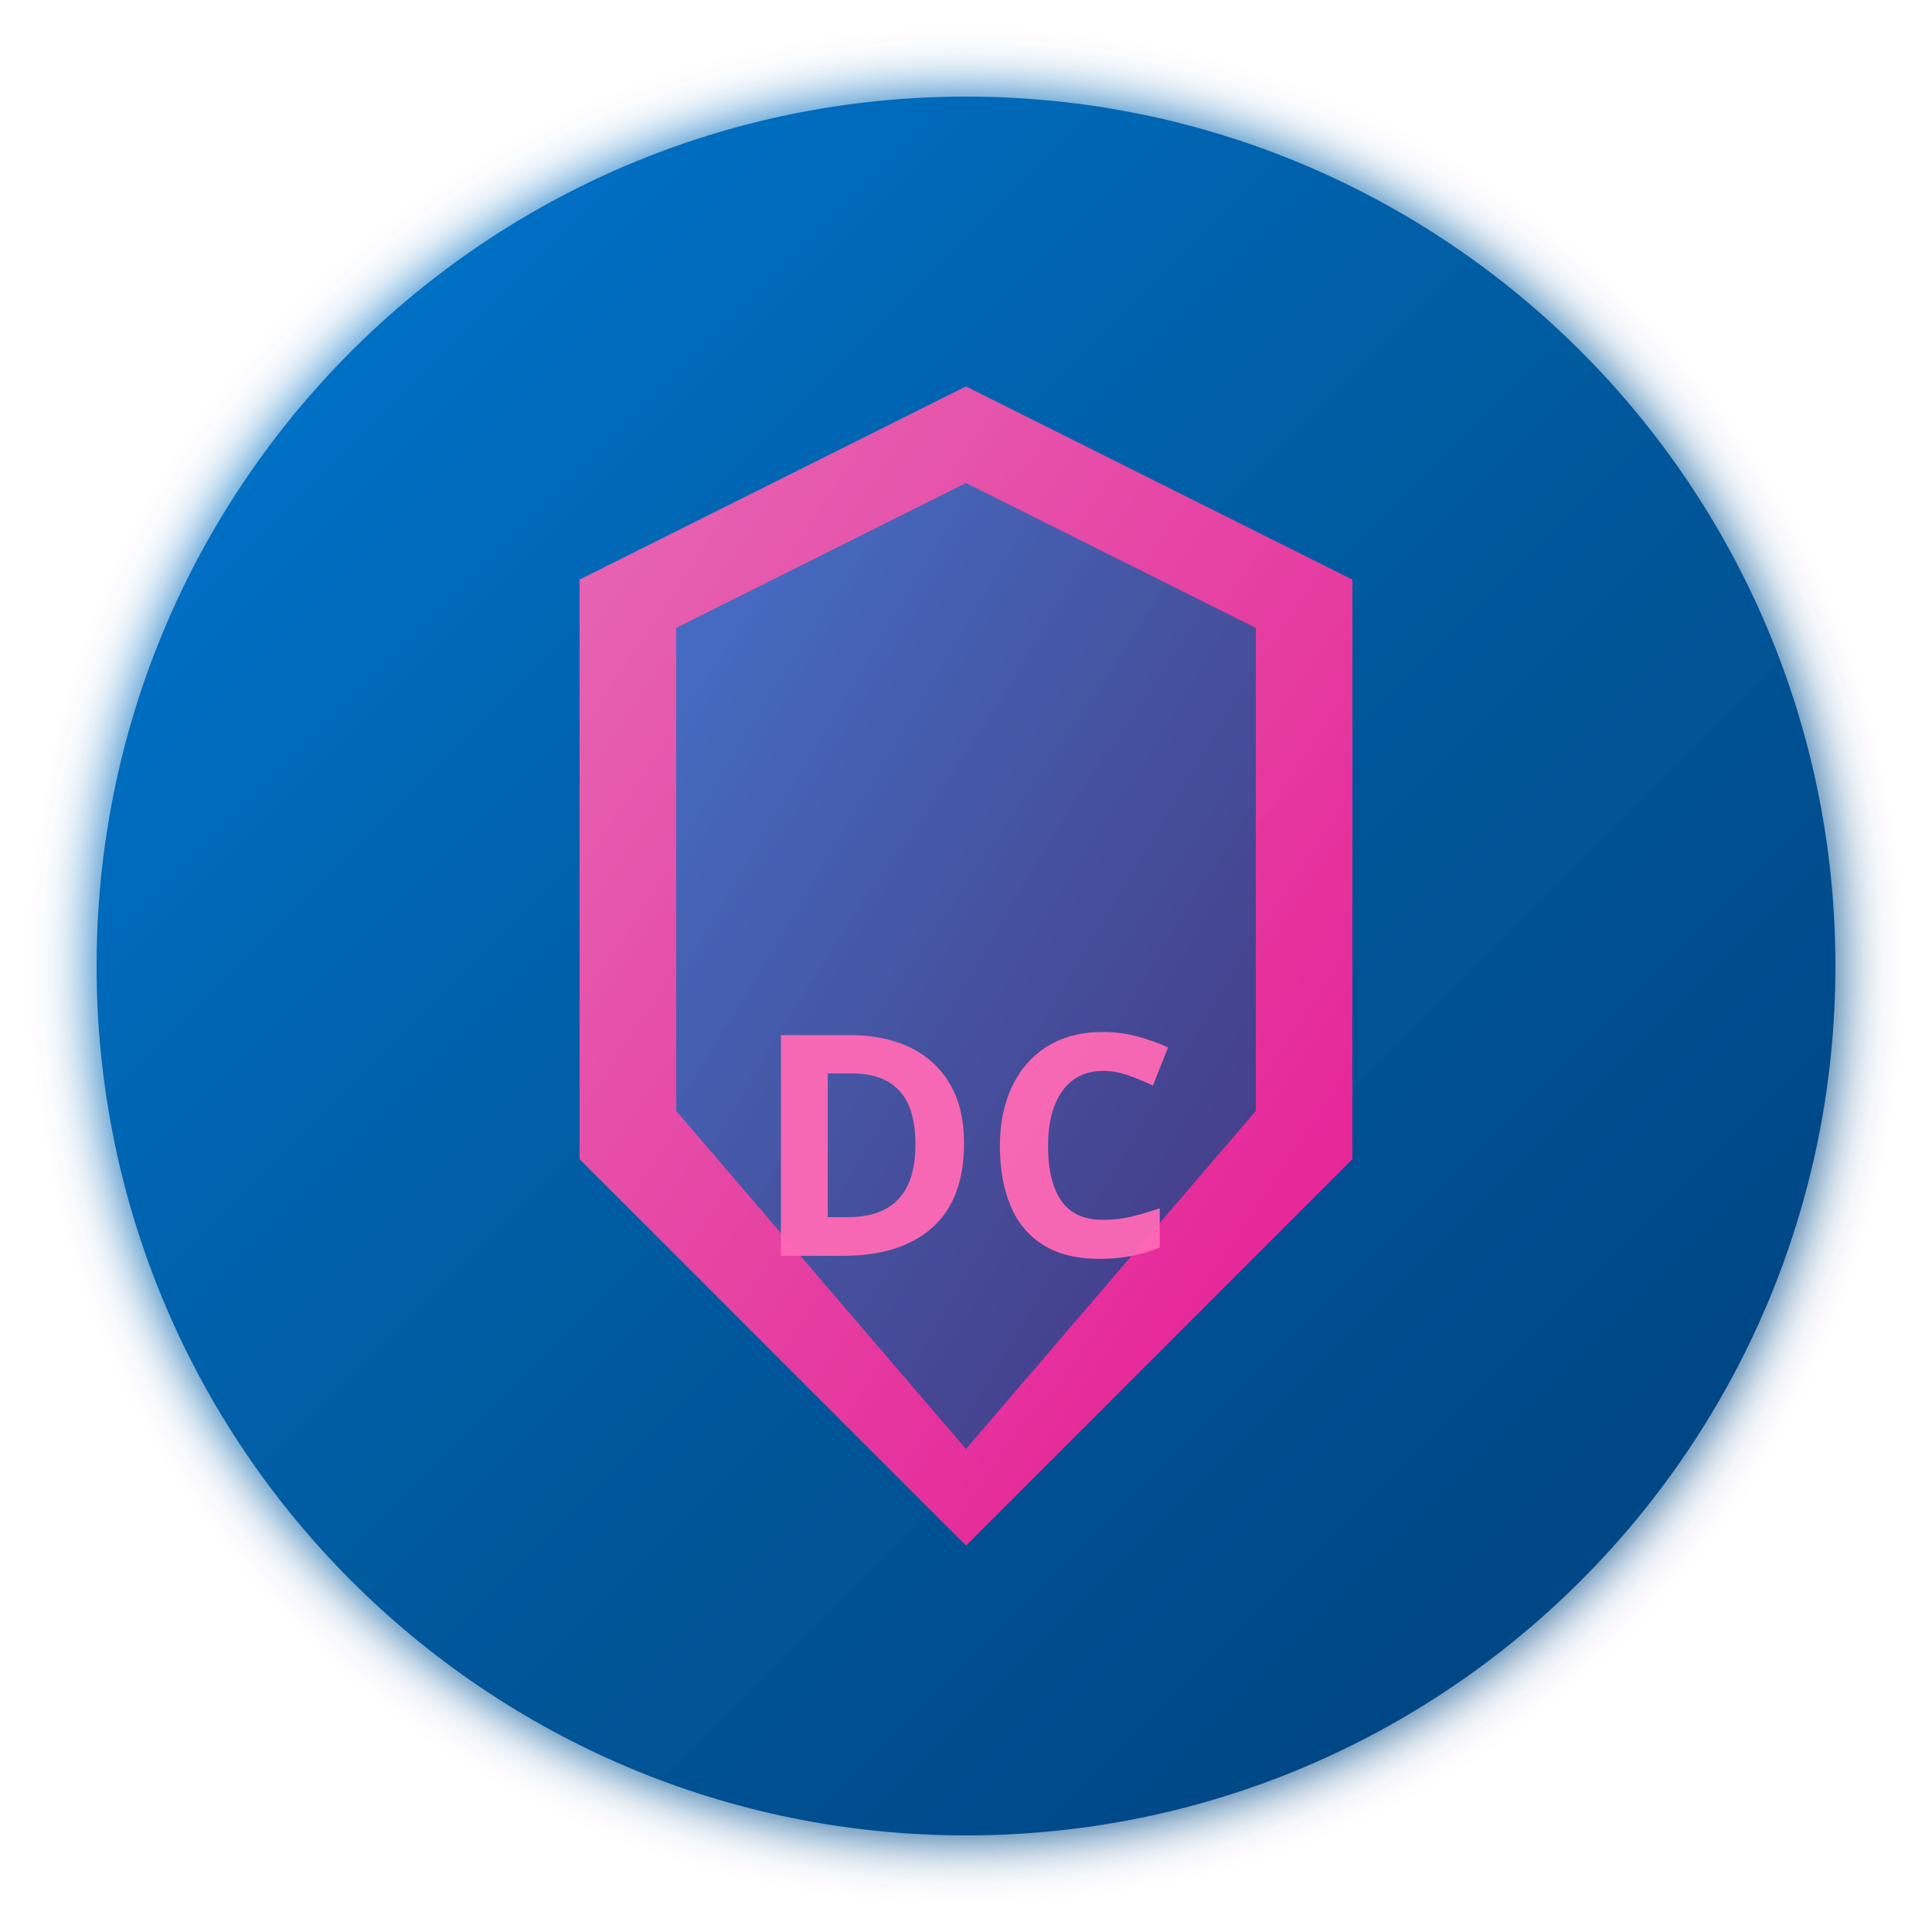
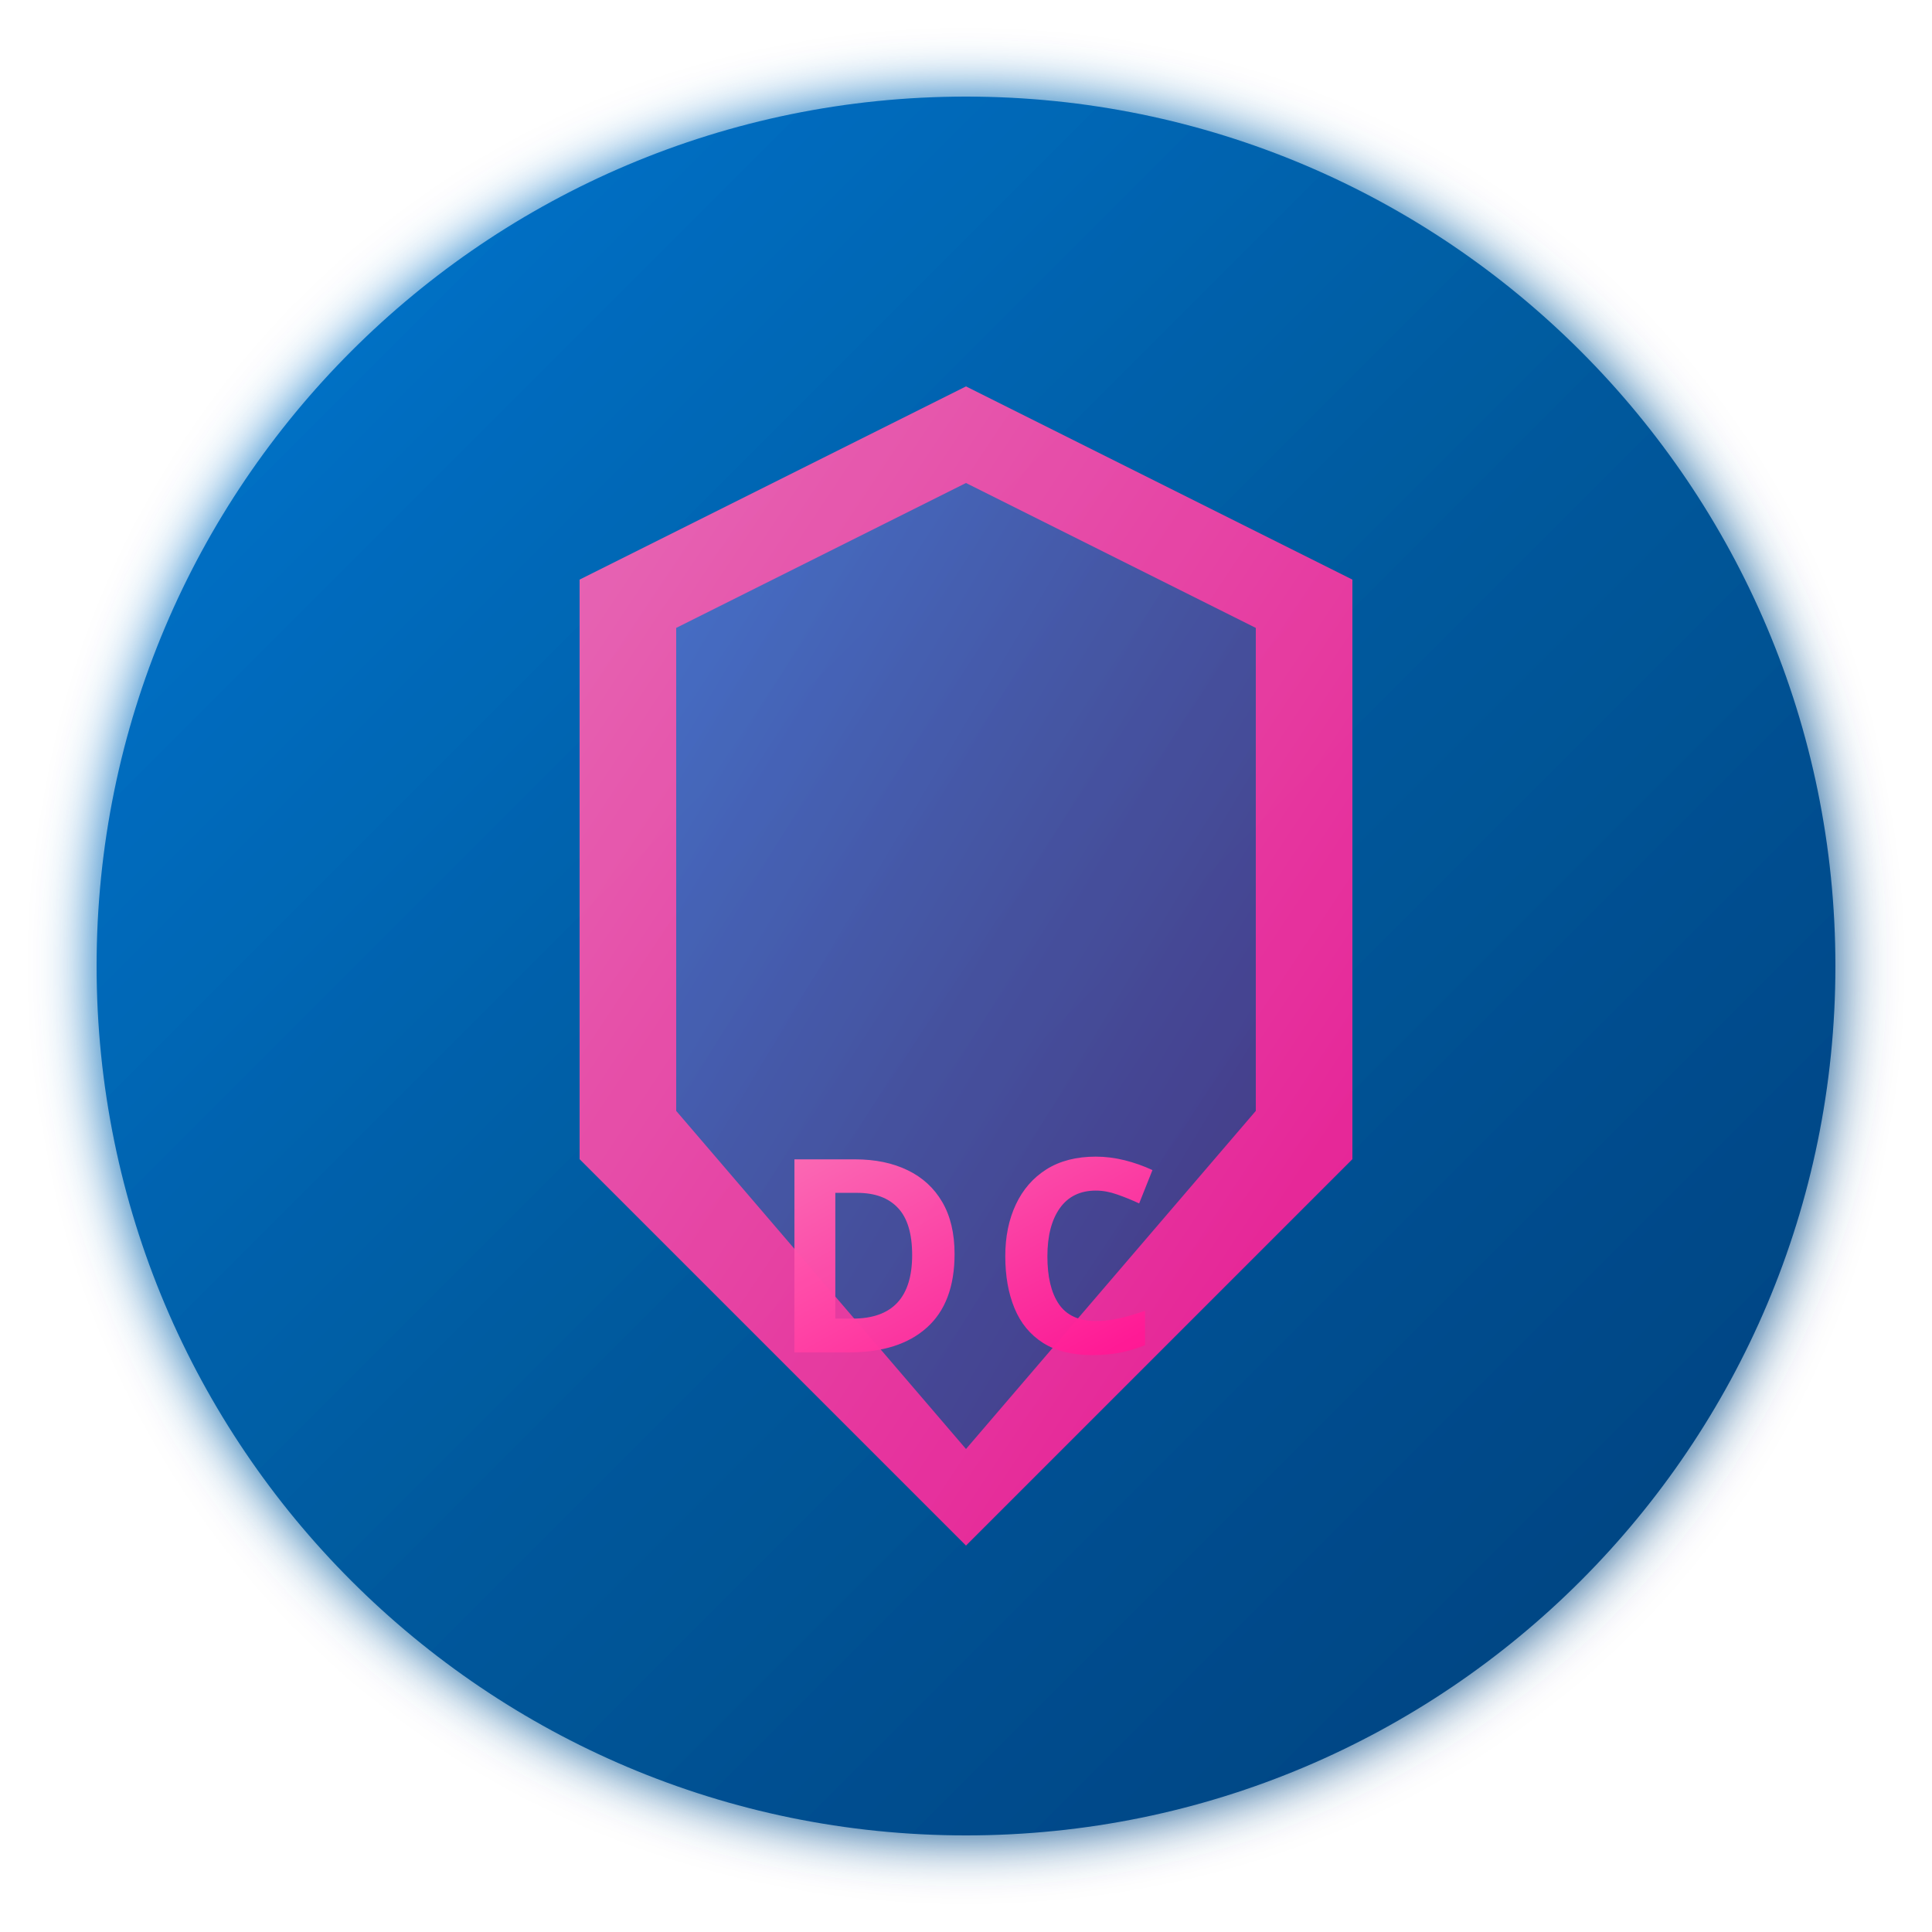
<svg xmlns="http://www.w3.org/2000/svg" viewBox="0 0 200 200">
  <defs>
    <linearGradient id="wpl-dc-blue-grad" x1="0%" y1="0%" x2="100%" y2="100%">
      <stop offset="0%" style="stop-color:#0078D4;stop-opacity:1" />
      <stop offset="50%" style="stop-color:#005A9E;stop-opacity:1" />
      <stop offset="100%" style="stop-color:#003D7A;stop-opacity:1" />
    </linearGradient>
    <linearGradient id="wpl-dc-pink-grad" x1="0%" y1="0%" x2="100%" y2="100%">
      <stop offset="0%" style="stop-color:#FF69B4;stop-opacity:1" />
      <stop offset="100%" style="stop-color:#FF1493;stop-opacity:1" />
    </linearGradient>
    <filter id="wpl-dc-glow">
      <feGaussianBlur stdDeviation="3" result="coloredBlur" />
      <feMerge>
        <feMergeNode in="coloredBlur" />
        <feMergeNode in="SourceGraphic" />
      </feMerge>
    </filter>
    <style>
      @keyframes shield {
        0%, 100% { transform: scale(1); }
        50% { transform: scale(1.05); }
      }
      @keyframes pulse {
        0%, 100% { opacity: 1; }
        50% { opacity: 0.85; }
      }
      .shield { animation: shield 2s ease-in-out infinite; }
      .logo-pulse { animation: pulse 2.5s ease-in-out infinite; }
    </style>
  </defs>
  <circle cx="100" cy="100" r="90" fill="url(#wpl-dc-blue-grad)" class="logo-pulse" filter="url(#wpl-dc-glow)" />
  <g class="shield">
    <path d="M 100 40 L 140 60 L 140 120 L 100 160 L 60 120 L 60 60 Z" fill="url(#wpl-dc-pink-grad)" opacity="0.9" />
    <path d="M 100 50 L 130 65 L 130 115 L 100 150 L 70 115 L 70 65 Z" fill="url(#wpl-dc-blue-grad)" opacity="0.7" />
  </g>
-   <text x="100" y="130" font-family="Arial Black, sans-serif" font-size="32" font-weight="900" fill="#FF69B4" text-anchor="middle" opacity="0.95">DC</text>
+   <text x="100" y="140" font-family="Arial Black, sans-serif" font-size="28" font-weight="900" fill="url(#wpl-dc-pink-grad)" text-anchor="middle" opacity="0.98" style="letter-spacing: 2px;">DC</text>
</svg>
